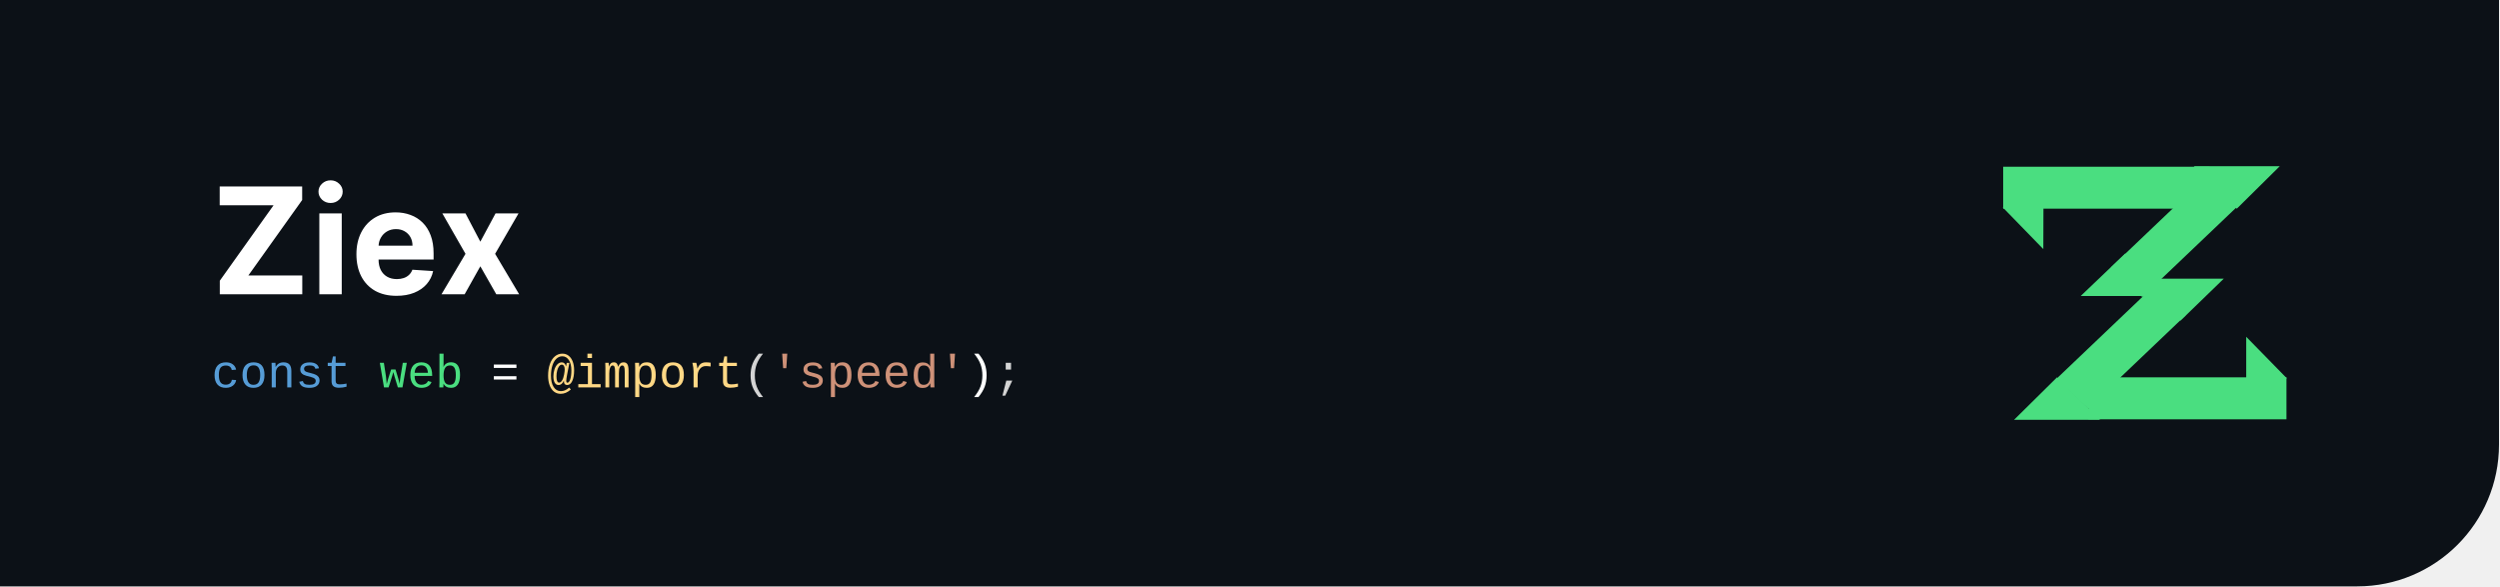
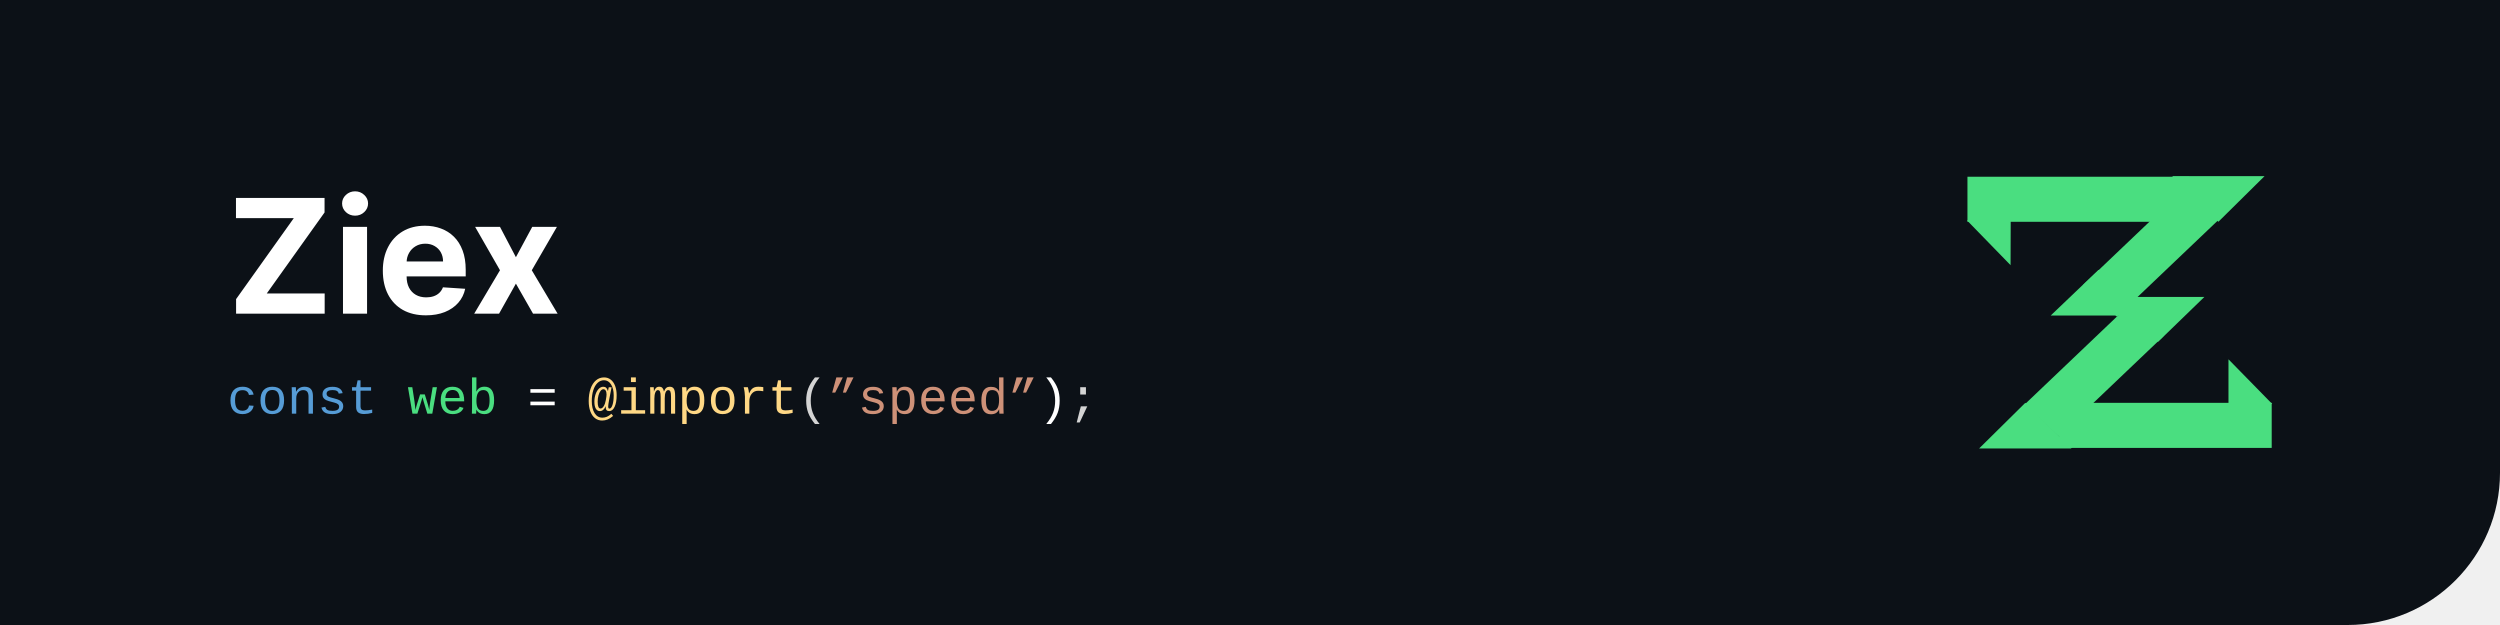
- <svg xmlns="http://www.w3.org/2000/svg" width="1181" height="277" viewBox="0 0 1181 277" fill="none">
-   <path d="M0 0H1181V210C1181 247.003 1151 277 1114 277H0V0Z" fill="#0C1117" />
-   <path d="M103.878 139V132.612L129.283 96.965H103.828V88.091H142.805V94.479L117.376 130.126H142.855V139H103.878ZM150.915 139V100.818H161.505V139H150.915ZM156.235 95.896C154.661 95.896 153.31 95.374 152.183 94.33C151.073 93.27 150.518 92.002 150.518 90.527C150.518 89.069 151.073 87.817 152.183 86.773C153.31 85.713 154.661 85.183 156.235 85.183C157.809 85.183 159.152 85.713 160.262 86.773C161.389 87.817 161.952 89.069 161.952 90.527C161.952 92.002 161.389 93.27 160.262 94.33C159.152 95.374 157.809 95.896 156.235 95.896ZM187.388 139.746C183.461 139.746 180.08 138.95 177.246 137.359C174.429 135.752 172.258 133.482 170.733 130.548C169.209 127.598 168.446 124.11 168.446 120.083C168.446 116.156 169.209 112.709 170.733 109.742C172.258 106.776 174.404 104.464 177.172 102.807C179.956 101.15 183.22 100.321 186.966 100.321C189.484 100.321 191.829 100.727 194 101.539C196.188 102.335 198.094 103.536 199.718 105.143C201.358 106.751 202.634 108.773 203.546 111.209C204.457 113.628 204.913 116.462 204.913 119.71V122.619H172.672V116.056H194.945C194.945 114.531 194.614 113.181 193.951 112.004C193.288 110.828 192.368 109.908 191.191 109.245C190.031 108.566 188.681 108.226 187.14 108.226C185.532 108.226 184.107 108.599 182.864 109.344C181.638 110.074 180.676 111.06 179.98 112.303C179.284 113.529 178.928 114.896 178.912 116.404V122.643C178.912 124.533 179.26 126.165 179.956 127.54C180.668 128.916 181.671 129.977 182.963 130.722C184.256 131.468 185.789 131.841 187.562 131.841C188.739 131.841 189.816 131.675 190.794 131.344C191.771 131.012 192.608 130.515 193.304 129.852C194 129.189 194.531 128.377 194.895 127.416L204.689 128.062C204.192 130.416 203.173 132.471 201.632 134.227C200.107 135.967 198.135 137.326 195.716 138.304C193.313 139.265 190.537 139.746 187.388 139.746ZM219.989 100.818L226.999 114.167L234.183 100.818H245.046L233.984 119.909L245.344 139H234.531L226.999 125.8L219.592 139H208.654L219.989 119.909L209.052 100.818H219.989Z" fill="white" />
-   <path d="M101.396 177.178C101.396 175.244 101.858 173.758 102.782 172.72C103.706 171.681 105.042 171.162 106.789 171.162C108.092 171.162 109.167 171.477 110.012 172.107C110.857 172.73 111.38 173.572 111.58 174.632L109.518 174.782C109.403 174.131 109.117 173.618 108.658 173.246C108.2 172.867 107.548 172.677 106.703 172.677C105.572 172.677 104.741 173.028 104.211 173.729C103.688 174.431 103.427 175.566 103.427 177.135C103.427 178.725 103.688 179.888 104.211 180.626C104.741 181.356 105.568 181.722 106.692 181.722C107.466 181.722 108.107 181.532 108.615 181.152C109.124 180.773 109.439 180.193 109.561 179.412L111.602 179.541C111.508 180.229 111.247 180.855 110.817 181.421C110.395 181.979 109.833 182.42 109.131 182.742C108.429 183.057 107.645 183.215 106.778 183.215C105.024 183.215 103.688 182.699 102.771 181.668C101.855 180.637 101.396 179.14 101.396 177.178ZM124.997 177.178C124.997 179.133 124.546 180.63 123.644 181.668C122.748 182.699 121.452 183.215 119.755 183.215C118.093 183.215 116.819 182.692 115.931 181.646C115.05 180.601 114.609 179.111 114.609 177.178C114.609 175.18 115.061 173.679 115.963 172.677C116.872 171.667 118.158 171.162 119.819 171.162C121.567 171.162 122.867 171.66 123.719 172.655C124.571 173.651 124.997 175.158 124.997 177.178ZM122.967 177.178C122.967 175.638 122.72 174.489 122.226 173.729C121.739 172.97 120.947 172.591 119.852 172.591C118.742 172.591 117.929 172.978 117.413 173.751C116.897 174.524 116.64 175.667 116.64 177.178C116.64 178.682 116.897 179.827 117.413 180.615C117.929 181.396 118.702 181.786 119.733 181.786C120.872 181.786 121.696 181.403 122.204 180.637C122.713 179.87 122.967 178.717 122.967 177.178ZM135.75 183V175.534C135.75 174.56 135.56 173.837 135.181 173.364C134.808 172.892 134.21 172.655 133.387 172.655C132.499 172.655 131.768 172.981 131.195 173.633C130.63 174.277 130.347 175.155 130.347 176.265V183H128.413V173.858C128.413 172.505 128.392 171.678 128.349 171.377H130.175C130.182 171.413 130.189 171.509 130.196 171.667C130.203 171.825 130.211 172.007 130.218 172.215C130.232 172.415 130.246 172.799 130.261 173.364H130.293C131.045 171.896 132.284 171.162 134.01 171.162C135.249 171.162 136.173 171.499 136.781 172.172C137.39 172.838 137.694 173.866 137.694 175.255V183H135.75ZM151.025 179.681C151.025 180.784 150.606 181.65 149.769 182.28C148.938 182.903 147.785 183.215 146.31 183.215C144.834 183.215 143.71 182.986 142.937 182.527C142.17 182.062 141.669 181.331 141.433 180.336L143.141 180.003C143.277 180.619 143.567 181.07 144.011 181.356C144.462 181.636 145.228 181.775 146.31 181.775C148.243 181.775 149.21 181.163 149.21 179.938C149.21 179.48 149.035 179.111 148.684 178.832C148.333 178.546 147.796 178.313 147.072 178.134C145.182 177.668 143.982 177.303 143.474 177.038C142.965 176.773 142.575 176.444 142.303 176.05C142.031 175.649 141.895 175.151 141.895 174.557C141.895 173.504 142.274 172.68 143.033 172.086C143.792 171.492 144.892 171.194 146.331 171.194C147.591 171.194 148.598 171.434 149.35 171.914C150.102 172.387 150.571 173.078 150.757 173.987L149.017 174.202C148.938 173.687 148.684 173.296 148.254 173.031C147.824 172.766 147.183 172.634 146.331 172.634C144.576 172.634 143.699 173.174 143.699 174.256C143.699 174.686 143.846 175.029 144.14 175.287C144.44 175.545 144.92 175.753 145.579 175.91L146.857 176.243C148.025 176.53 148.863 176.812 149.371 177.092C149.887 177.371 150.291 177.722 150.585 178.145C150.879 178.56 151.025 179.072 151.025 179.681ZM154.893 172.902V171.377H156.719L157.342 168.348H158.631V171.377H163.271V172.902H158.631V179.906C158.631 180.472 158.781 180.891 159.082 181.163C159.39 181.435 159.891 181.571 160.586 181.571C161.546 181.571 162.609 181.45 163.776 181.206V182.678C162.566 183.007 161.367 183.172 160.178 183.172C159.018 183.172 158.147 182.928 157.567 182.441C156.987 181.947 156.697 181.17 156.697 180.11V172.902H154.893Z" fill="#569CD6" />
-   <path d="M356.728 177.307C356.728 179.276 357.032 181.056 357.641 182.646C358.249 184.235 359.241 185.875 360.616 187.565H358.575C357.2 185.875 356.212 184.239 355.61 182.656C355.016 181.066 354.719 179.276 354.719 177.285C354.719 175.33 355.012 173.568 355.6 172C356.187 170.424 357.179 168.777 358.575 167.059H360.616C359.241 168.749 358.249 170.392 357.641 171.989C357.032 173.579 356.728 175.352 356.728 177.307ZM475.289 174.589V171.377H477.813V174.589H475.289ZM473.742 186.899L475.558 179.788H478.404L475.063 186.899H473.742Z" fill="#D4D4D4" />
-   <path d="M190.213 183H188.021L186.485 177.94L185.873 175.771L185.454 177.264L183.649 183H181.469L179.503 171.377H181.415L182.414 177.897C182.65 179.788 182.769 180.955 182.769 181.399C183.048 180.254 183.256 179.487 183.392 179.101L184.842 174.546H186.915L188.312 179.111C188.541 179.863 188.738 180.626 188.902 181.399C188.902 181.185 188.917 180.916 188.945 180.594C188.974 180.271 189.01 179.942 189.053 179.605C189.096 179.262 189.139 178.936 189.182 178.628C189.225 178.32 189.257 178.076 189.278 177.897L190.363 171.377H192.254L190.213 183ZM195.949 177.597C195.949 178.9 196.236 179.921 196.809 180.658C197.389 181.396 198.18 181.765 199.183 181.765C199.92 181.765 200.565 181.607 201.116 181.292C201.675 180.97 202.047 180.533 202.233 179.981L203.931 180.465C203.616 181.353 203.035 182.033 202.19 182.506C201.353 182.979 200.35 183.215 199.183 183.215C197.493 183.215 196.193 182.688 195.283 181.636C194.374 180.583 193.919 179.076 193.919 177.113C193.919 175.201 194.363 173.733 195.251 172.709C196.146 171.678 197.435 171.162 199.118 171.162C200.801 171.162 202.076 171.674 202.942 172.698C203.809 173.722 204.242 175.269 204.242 177.339V177.597H195.949ZM199.14 172.591C198.18 172.591 197.421 172.906 196.862 173.536C196.304 174.159 196.007 175.019 195.971 176.114H202.244C202.044 173.765 201.009 172.591 199.14 172.591ZM217.412 177.135C217.412 179.169 217.047 180.69 216.316 181.7C215.593 182.71 214.555 183.215 213.201 183.215C211.454 183.215 210.258 182.556 209.613 181.238H209.592C209.592 181.582 209.577 181.94 209.549 182.312C209.527 182.685 209.509 182.914 209.495 183H207.626C207.669 182.613 207.69 181.815 207.69 180.604V167.059H209.624V171.603C209.624 172.068 209.61 172.63 209.581 173.289H209.624C210.276 171.857 211.472 171.141 213.212 171.141C216.012 171.141 217.412 173.139 217.412 177.135ZM215.414 177.199C215.414 175.595 215.192 174.435 214.748 173.719C214.311 172.995 213.624 172.634 212.686 172.634C211.618 172.634 210.841 173.028 210.354 173.815C209.868 174.596 209.624 175.781 209.624 177.371C209.624 178.868 209.86 179.978 210.333 180.701C210.806 181.424 211.583 181.786 212.664 181.786C213.631 181.786 214.329 181.414 214.759 180.669C215.196 179.917 215.414 178.76 215.414 177.199Z" fill="#4ADE80" />
-   <path d="M233.375 173.805V172.215H244.063V173.805H233.375ZM233.375 179.305V177.715H244.063V179.305H233.375ZM466.255 177.285C466.255 179.29 465.958 181.084 465.363 182.667C464.776 184.243 463.795 185.875 462.42 187.565H460.357C461.761 185.84 462.764 184.182 463.365 182.592C463.967 180.995 464.268 179.233 464.268 177.307C464.268 175.387 463.967 173.633 463.365 172.043C462.764 170.446 461.761 168.785 460.357 167.059H462.42C463.816 168.777 464.805 170.417 465.385 171.979C465.965 173.54 466.255 175.309 466.255 177.285Z" fill="white" />
-   <path d="M271.327 174.89C271.327 177.024 271.03 178.725 270.436 179.992C269.848 181.253 269.053 181.883 268.051 181.883C267.027 181.883 266.515 181.321 266.515 180.196V180.11L266.536 179.788H266.472C266.228 180.418 265.884 180.927 265.44 181.313C265.004 181.693 264.506 181.883 263.947 181.883C263.188 181.883 262.594 181.525 262.164 180.809C261.742 180.092 261.53 179.072 261.53 177.747C261.53 176.594 261.702 175.506 262.046 174.481C262.397 173.457 262.869 172.652 263.464 172.064C264.065 171.47 264.735 171.173 265.473 171.173C265.981 171.173 266.396 171.323 266.719 171.624C267.048 171.918 267.292 172.387 267.449 173.031H267.503L267.847 171.409H269.093L268.029 176.855C267.743 178.359 267.6 179.355 267.6 179.842C267.6 180.472 267.775 180.787 268.126 180.787C268.685 180.787 269.139 180.254 269.49 179.187C269.848 178.119 270.027 176.694 270.027 174.911C270.027 172.949 269.637 171.359 268.856 170.142C268.076 168.917 267.041 168.305 265.752 168.305C264.692 168.305 263.754 168.691 262.938 169.465C262.121 170.231 261.491 171.312 261.047 172.709C260.603 174.105 260.381 175.695 260.381 177.479C260.381 179.691 260.796 181.46 261.627 182.785C262.458 184.11 263.596 184.772 265.043 184.772C265.716 184.772 266.364 184.647 266.987 184.396C267.61 184.146 268.284 183.705 269.007 183.075L269.77 184.01C268.946 184.719 268.147 185.234 267.374 185.557C266.601 185.879 265.788 186.04 264.936 186.04C263.754 186.04 262.712 185.693 261.81 184.998C260.914 184.303 260.227 183.304 259.747 182.001C259.267 180.69 259.027 179.183 259.027 177.479C259.027 175.43 259.303 173.615 259.854 172.032C260.406 170.442 261.194 169.218 262.218 168.358C263.242 167.492 264.427 167.059 265.773 167.059C266.905 167.059 267.886 167.384 268.717 168.036C269.555 168.681 270.199 169.597 270.65 170.786C271.102 171.968 271.327 173.336 271.327 174.89ZM266.88 174.578C266.88 173.819 266.755 173.246 266.504 172.859C266.253 172.465 265.917 172.269 265.494 172.269C265.043 172.269 264.628 172.508 264.248 172.988C263.868 173.461 263.561 174.134 263.324 175.008C263.095 175.874 262.98 176.78 262.98 177.726C262.98 179.738 263.389 180.744 264.205 180.744C264.735 180.744 265.211 180.404 265.634 179.724C266.056 179.043 266.368 178.141 266.568 177.017C266.776 175.892 266.88 175.079 266.88 174.578ZM279.771 181.475H283.853V183H273.304V181.475H277.837V172.902H274.41V171.377H279.771V181.475ZM277.622 169.121V167.059H279.771V169.121H277.622ZM290.685 183V175.631C290.685 174.528 290.595 173.758 290.416 173.321C290.244 172.877 289.925 172.655 289.46 172.655C289.002 172.655 288.629 172.999 288.343 173.687C288.063 174.374 287.924 175.305 287.924 176.479V183H286.108V173.858C286.108 172.505 286.087 171.678 286.044 171.377H287.645L287.709 172.741V173.257H287.73C287.974 172.526 288.282 171.996 288.654 171.667C289.027 171.33 289.492 171.162 290.051 171.162C290.681 171.162 291.15 171.334 291.458 171.678C291.773 172.021 291.999 172.551 292.135 173.268H292.156C292.443 172.508 292.783 171.968 293.177 171.646C293.578 171.323 294.083 171.162 294.691 171.162C295.536 171.162 296.142 171.47 296.507 172.086C296.872 172.702 297.055 173.758 297.055 175.255V183H295.25V175.631C295.25 174.528 295.16 173.758 294.981 173.321C294.81 172.877 294.491 172.655 294.025 172.655C293.553 172.655 293.177 172.956 292.897 173.558C292.625 174.159 292.489 175.062 292.489 176.265V183H290.685ZM309.902 177.135C309.902 181.188 308.499 183.215 305.691 183.215C303.93 183.215 302.744 182.556 302.136 181.238H302.082C302.111 181.296 302.125 181.89 302.125 183.021V187.565H300.181V173.783C300.181 172.566 300.159 171.764 300.116 171.377H301.996C302.003 171.406 302.014 171.513 302.028 171.699C302.043 171.878 302.057 172.147 302.071 172.505C302.093 172.856 302.104 173.117 302.104 173.289H302.146C302.505 172.537 302.959 171.993 303.511 171.656C304.069 171.312 304.796 171.141 305.691 171.141C307.109 171.141 308.166 171.631 308.86 172.612C309.555 173.586 309.902 175.094 309.902 177.135ZM307.904 177.135C307.904 175.516 307.686 174.363 307.249 173.676C306.812 172.981 306.125 172.634 305.187 172.634C304.105 172.634 303.325 173.028 302.845 173.815C302.365 174.596 302.125 175.781 302.125 177.371C302.125 178.896 302.365 180.014 302.845 180.723C303.325 181.432 304.098 181.786 305.165 181.786C306.118 181.786 306.812 181.424 307.249 180.701C307.686 179.978 307.904 178.789 307.904 177.135ZM323.19 177.178C323.19 179.133 322.739 180.63 321.837 181.668C320.942 182.699 319.646 183.215 317.948 183.215C316.287 183.215 315.012 182.692 314.124 181.646C313.243 180.601 312.803 179.111 312.803 177.178C312.803 175.18 313.254 173.679 314.156 172.677C315.066 171.667 316.351 171.162 318.013 171.162C319.76 171.162 321.06 171.66 321.912 172.655C322.764 173.651 323.19 175.158 323.19 177.178ZM321.16 177.178C321.16 175.638 320.913 174.489 320.419 173.729C319.932 172.97 319.141 172.591 318.045 172.591C316.935 172.591 316.122 172.978 315.606 173.751C315.091 174.524 314.833 175.667 314.833 177.178C314.833 178.682 315.091 179.827 315.606 180.615C316.122 181.396 316.896 181.786 317.927 181.786C319.065 181.786 319.889 181.403 320.397 180.637C320.906 179.87 321.16 178.717 321.16 177.178ZM335.845 173.139C335.043 173.003 334.284 172.935 333.567 172.935C332.414 172.935 331.483 173.368 330.774 174.234C330.065 175.101 329.711 176.204 329.711 177.543V183H327.777V175.47C327.777 174.925 327.727 174.285 327.627 173.547C327.534 172.809 327.398 172.086 327.219 171.377H329.056C329.342 172.365 329.514 173.26 329.571 174.062H329.625C329.983 173.26 330.334 172.673 330.678 172.301C331.021 171.921 331.43 171.638 331.902 171.452C332.375 171.259 332.951 171.162 333.632 171.162C334.377 171.162 335.114 171.223 335.845 171.345V173.139ZM339.873 172.902V171.377H341.699L342.322 168.348H343.611V171.377H348.252V172.902H343.611V179.906C343.611 180.472 343.762 180.891 344.062 181.163C344.37 181.435 344.872 181.571 345.566 181.571C346.526 181.571 347.59 181.45 348.757 181.206V182.678C347.547 183.007 346.347 183.172 345.158 183.172C343.998 183.172 343.128 182.928 342.548 182.441C341.968 181.947 341.678 181.17 341.678 180.11V172.902H339.873Z" fill="#FFD885" />
-   <path d="M371.605 173.923H370.091L369.65 167.059H372.057L371.605 173.923ZM388.857 179.681C388.857 180.784 388.438 181.65 387.601 182.28C386.77 182.903 385.617 183.215 384.142 183.215C382.666 183.215 381.542 182.986 380.769 182.527C380.002 182.062 379.501 181.331 379.265 180.336L380.973 180.003C381.109 180.619 381.399 181.07 381.843 181.356C382.294 181.636 383.06 181.775 384.142 181.775C386.075 181.775 387.042 181.163 387.042 179.938C387.042 179.48 386.867 179.111 386.516 178.832C386.165 178.546 385.628 178.313 384.904 178.134C383.014 177.668 381.814 177.303 381.306 177.038C380.797 176.773 380.407 176.444 380.135 176.05C379.863 175.649 379.727 175.151 379.727 174.557C379.727 173.504 380.106 172.68 380.865 172.086C381.624 171.492 382.724 171.194 384.163 171.194C385.424 171.194 386.43 171.434 387.182 171.914C387.934 172.387 388.403 173.078 388.589 173.987L386.849 174.202C386.77 173.687 386.516 173.296 386.086 173.031C385.656 172.766 385.015 172.634 384.163 172.634C382.409 172.634 381.531 173.174 381.531 174.256C381.531 174.686 381.678 175.029 381.972 175.287C382.272 175.545 382.752 175.753 383.411 175.91L384.689 176.243C385.857 176.53 386.695 176.812 387.203 177.092C387.719 177.371 388.123 177.722 388.417 178.145C388.711 178.56 388.857 179.072 388.857 179.681ZM402.393 177.135C402.393 181.188 400.989 183.215 398.182 183.215C396.42 183.215 395.235 182.556 394.626 181.238H394.572C394.601 181.296 394.615 181.89 394.615 183.021V187.565H392.671V173.783C392.671 172.566 392.649 171.764 392.606 171.377H394.486C394.493 171.406 394.504 171.513 394.519 171.699C394.533 171.878 394.547 172.147 394.562 172.505C394.583 172.856 394.594 173.117 394.594 173.289H394.637C394.995 172.537 395.45 171.993 396.001 171.656C396.56 171.312 397.286 171.141 398.182 171.141C399.6 171.141 400.656 171.631 401.351 172.612C402.045 173.586 402.393 175.094 402.393 177.135ZM400.395 177.135C400.395 175.516 400.176 174.363 399.739 173.676C399.302 172.981 398.615 172.634 397.677 172.634C396.595 172.634 395.815 173.028 395.335 173.815C394.855 174.596 394.615 175.781 394.615 177.371C394.615 178.896 394.855 180.014 395.335 180.723C395.815 181.432 396.588 181.786 397.655 181.786C398.608 181.786 399.302 181.424 399.739 180.701C400.176 179.978 400.395 178.789 400.395 177.135ZM407.355 177.597C407.355 178.9 407.642 179.921 408.215 180.658C408.795 181.396 409.586 181.765 410.589 181.765C411.326 181.765 411.971 181.607 412.522 181.292C413.081 180.97 413.453 180.533 413.64 179.981L415.337 180.465C415.022 181.353 414.442 182.033 413.597 182.506C412.759 182.979 411.756 183.215 410.589 183.215C408.899 183.215 407.599 182.688 406.689 181.636C405.78 180.583 405.325 179.076 405.325 177.113C405.325 175.201 405.769 173.733 406.657 172.709C407.552 171.678 408.841 171.162 410.524 171.162C412.207 171.162 413.482 171.674 414.349 172.698C415.215 173.722 415.648 175.269 415.648 177.339V177.597H407.355ZM410.546 172.591C409.586 172.591 408.827 172.906 408.269 173.536C407.71 174.159 407.413 175.019 407.377 176.114H413.65C413.45 173.765 412.415 172.591 410.546 172.591ZM420.568 177.597C420.568 178.9 420.855 179.921 421.428 180.658C422.008 181.396 422.799 181.765 423.802 181.765C424.539 181.765 425.184 181.607 425.735 181.292C426.294 180.97 426.666 180.533 426.853 179.981L428.55 180.465C428.235 181.353 427.655 182.033 426.81 182.506C425.972 182.979 424.969 183.215 423.802 183.215C422.112 183.215 420.812 182.688 419.902 181.636C418.993 180.583 418.538 179.076 418.538 177.113C418.538 175.201 418.982 173.733 419.87 172.709C420.765 171.678 422.054 171.162 423.737 171.162C425.42 171.162 426.695 171.674 427.562 172.698C428.428 173.722 428.861 175.269 428.861 177.339V177.597H420.568ZM423.759 172.591C422.799 172.591 422.04 172.906 421.481 173.536C420.923 174.159 420.626 175.019 420.59 176.114H426.863C426.663 173.765 425.628 172.591 423.759 172.591ZM439.582 181.131C439.231 181.883 438.766 182.431 438.186 182.774C437.605 183.111 436.882 183.279 436.016 183.279C434.569 183.279 433.506 182.782 432.825 181.786C432.145 180.791 431.805 179.29 431.805 177.285C431.805 173.232 433.208 171.205 436.016 171.205C436.882 171.205 437.605 171.359 438.186 171.667C438.773 171.975 439.242 172.48 439.593 173.182H439.614L439.593 171.56V167.059H441.526V180.604C441.526 181.815 441.548 182.613 441.591 183H439.743C439.715 182.893 439.689 182.631 439.668 182.216C439.646 181.8 439.636 181.439 439.636 181.131H439.582ZM433.803 177.221C433.803 178.811 434.014 179.971 434.437 180.701C434.866 181.424 435.561 181.786 436.521 181.786C437.566 181.786 438.34 181.41 438.841 180.658C439.342 179.899 439.593 178.696 439.593 177.049C439.593 175.509 439.349 174.388 438.862 173.687C438.382 172.985 437.609 172.634 436.542 172.634C435.575 172.634 434.877 173.003 434.447 173.74C434.018 174.478 433.803 175.638 433.803 177.221ZM450.883 173.923H449.368L448.928 167.059H451.334L450.883 173.923Z" fill="#CE9178" />
+ <svg xmlns="http://www.w3.org/2000/svg" width="1100" height="275" viewBox="0 0 1100 275" fill="none">
+   <path d="M0 0H1100V208C1100 245.003 1070 275 1033 275H0V0Z" fill="#0C1117" />
+   <path d="M103.878 138V131.612L129.283 95.965H103.828V87.091H142.805V93.479L117.376 129.126H142.855V138H103.878ZM150.915 138V99.818H161.505V138H150.915ZM156.235 94.896C154.661 94.896 153.31 94.374 152.183 93.33C151.073 92.27 150.518 91.002 150.518 89.527C150.518 88.069 151.073 86.817 152.183 85.773C153.31 84.713 154.661 84.183 156.235 84.183C157.809 84.183 159.152 84.713 160.262 85.773C161.389 86.817 161.952 88.069 161.952 89.527C161.952 91.002 161.389 92.27 160.262 93.33C159.152 94.374 157.809 94.896 156.235 94.896ZM187.388 138.746C183.461 138.746 180.08 137.95 177.246 136.359C174.429 134.752 172.258 132.482 170.733 129.548C169.209 126.598 168.446 123.11 168.446 119.083C168.446 115.156 169.209 111.709 170.733 108.742C172.258 105.776 174.404 103.464 177.172 101.807C179.956 100.15 183.22 99.321 186.966 99.321C189.484 99.321 191.829 99.727 194 100.539C196.188 101.335 198.094 102.536 199.718 104.143C201.358 105.751 202.634 107.773 203.546 110.209C204.457 112.628 204.913 115.462 204.913 118.71V121.619H172.672V115.056H194.945C194.945 113.531 194.614 112.181 193.951 111.004C193.288 109.828 192.368 108.908 191.191 108.245C190.031 107.566 188.681 107.226 187.14 107.226C185.532 107.226 184.107 107.599 182.864 108.344C181.638 109.074 180.676 110.06 179.98 111.303C179.284 112.529 178.928 113.896 178.912 115.404V121.643C178.912 123.533 179.26 125.165 179.956 126.54C180.668 127.916 181.671 128.977 182.963 129.722C184.256 130.468 185.789 130.841 187.562 130.841C188.739 130.841 189.816 130.675 190.794 130.344C191.771 130.012 192.608 129.515 193.304 128.852C194 128.189 194.531 127.377 194.895 126.416L204.689 127.062C204.192 129.416 203.173 131.471 201.632 133.227C200.107 134.967 198.135 136.326 195.716 137.304C193.313 138.265 190.537 138.746 187.388 138.746ZM219.989 99.818L226.999 113.167L234.183 99.818H245.046L233.984 118.909L245.344 138H234.531L226.999 124.8L219.592 138H208.654L219.989 118.909L209.052 99.818H219.989Z" fill="white" />
+   <path d="M101.396 176.178C101.396 174.244 101.858 172.758 102.782 171.72C103.706 170.681 105.042 170.162 106.789 170.162C108.092 170.162 109.167 170.477 110.012 171.107C110.857 171.73 111.38 172.572 111.58 173.632L109.518 173.782C109.403 173.131 109.117 172.618 108.658 172.246C108.2 171.867 107.548 171.677 106.703 171.677C105.572 171.677 104.741 172.028 104.211 172.729C103.688 173.431 103.427 174.566 103.427 176.135C103.427 177.725 103.688 178.888 104.211 179.626C104.741 180.356 105.568 180.722 106.692 180.722C107.466 180.722 108.107 180.532 108.615 180.152C109.124 179.773 109.439 179.193 109.561 178.412L111.602 178.541C111.508 179.229 111.247 179.855 110.817 180.421C110.395 180.979 109.833 181.42 109.131 181.742C108.429 182.057 107.645 182.215 106.778 182.215C105.024 182.215 103.688 181.699 102.771 180.668C101.855 179.637 101.396 178.14 101.396 176.178ZM124.997 176.178C124.997 178.133 124.546 179.63 123.644 180.668C122.748 181.699 121.452 182.215 119.755 182.215C118.093 182.215 116.819 181.692 115.931 180.646C115.05 179.601 114.609 178.111 114.609 176.178C114.609 174.18 115.061 172.679 115.963 171.677C116.872 170.667 118.158 170.162 119.819 170.162C121.567 170.162 122.867 170.66 123.719 171.655C124.571 172.651 124.997 174.158 124.997 176.178ZM122.967 176.178C122.967 174.638 122.72 173.489 122.226 172.729C121.739 171.97 120.947 171.591 119.852 171.591C118.742 171.591 117.929 171.978 117.413 172.751C116.897 173.524 116.64 174.667 116.64 176.178C116.64 177.682 116.897 178.827 117.413 179.615C117.929 180.396 118.702 180.786 119.733 180.786C120.872 180.786 121.696 180.403 122.204 179.637C122.713 178.87 122.967 177.717 122.967 176.178ZM135.75 182V174.534C135.75 173.56 135.56 172.837 135.181 172.364C134.808 171.892 134.21 171.655 133.387 171.655C132.499 171.655 131.768 171.981 131.195 172.633C130.63 173.277 130.347 174.155 130.347 175.265V182H128.413V172.858C128.413 171.505 128.392 170.678 128.349 170.377H130.175C130.182 170.413 130.189 170.509 130.196 170.667C130.203 170.825 130.211 171.007 130.218 171.215C130.232 171.415 130.246 171.799 130.261 172.364H130.293C131.045 170.896 132.284 170.162 134.01 170.162C135.249 170.162 136.173 170.499 136.781 171.172C137.39 171.838 137.694 172.866 137.694 174.255V182H135.75ZM151.025 178.681C151.025 179.784 150.606 180.65 149.769 181.28C148.938 181.903 147.785 182.215 146.31 182.215C144.834 182.215 143.71 181.986 142.937 181.527C142.17 181.062 141.669 180.331 141.433 179.336L143.141 179.003C143.277 179.619 143.567 180.07 144.011 180.356C144.462 180.636 145.228 180.775 146.31 180.775C148.243 180.775 149.21 180.163 149.21 178.938C149.21 178.48 149.035 178.111 148.684 177.832C148.333 177.546 147.796 177.313 147.072 177.134C145.182 176.668 143.982 176.303 143.474 176.038C142.965 175.773 142.575 175.444 142.303 175.05C142.031 174.649 141.895 174.151 141.895 173.557C141.895 172.504 142.274 171.68 143.033 171.086C143.792 170.492 144.892 170.194 146.331 170.194C147.591 170.194 148.598 170.434 149.35 170.914C150.102 171.387 150.571 172.078 150.757 172.987L149.017 173.202C148.938 172.687 148.684 172.296 148.254 172.031C147.824 171.766 147.183 171.634 146.331 171.634C144.576 171.634 143.699 172.174 143.699 173.256C143.699 173.686 143.846 174.029 144.14 174.287C144.44 174.545 144.92 174.753 145.579 174.91L146.857 175.243C148.025 175.53 148.863 175.812 149.371 176.092C149.887 176.371 150.291 176.722 150.585 177.145C150.879 177.56 151.025 178.072 151.025 178.681ZM154.893 171.902V170.377H156.719L157.342 167.348H158.631V170.377H163.271V171.902H158.631V178.906C158.631 179.472 158.781 179.891 159.082 180.163C159.39 180.435 159.891 180.571 160.586 180.571C161.546 180.571 162.609 180.45 163.776 180.206V181.678C162.566 182.007 161.367 182.172 160.178 182.172C159.018 182.172 158.147 181.928 157.567 181.441C156.987 180.947 156.697 180.17 156.697 179.11V171.902H154.893Z" fill="#569CD6" />
+   <path d="M356.728 176.307C356.728 178.276 357.032 180.056 357.641 181.646C358.249 183.235 359.241 184.875 360.616 186.565H358.575C357.2 184.875 356.212 183.239 355.61 181.656C355.016 180.066 354.719 178.276 354.719 176.285C354.719 174.33 355.012 172.568 355.6 171C356.187 169.424 357.179 167.777 358.575 166.059H360.616C359.241 167.749 358.249 169.392 357.641 170.989C357.032 172.579 356.728 174.352 356.728 176.307ZM475.289 173.589V170.377H477.813V173.589H475.289ZM473.742 185.899L475.558 178.788H478.404L475.063 185.899H473.742Z" fill="#D4D4D4" />
+   <path d="M190.213 182H188.021L186.485 176.94L185.873 174.771L185.454 176.264L183.649 182H181.469L179.503 170.377H181.415L182.414 176.897C182.65 178.788 182.769 179.955 182.769 180.399C183.048 179.254 183.256 178.487 183.392 178.101L184.842 173.546H186.915L188.312 178.111C188.541 178.863 188.738 179.626 188.902 180.399C188.902 180.185 188.917 179.916 188.945 179.594C188.974 179.271 189.01 178.942 189.053 178.605C189.096 178.262 189.139 177.936 189.182 177.628C189.225 177.32 189.257 177.076 189.278 176.897L190.363 170.377H192.254L190.213 182ZM195.949 176.597C195.949 177.9 196.236 178.921 196.809 179.658C197.389 180.396 198.18 180.765 199.183 180.765C199.92 180.765 200.565 180.607 201.116 180.292C201.675 179.97 202.047 179.533 202.233 178.981L203.931 179.465C203.616 180.353 203.035 181.033 202.19 181.506C201.353 181.979 200.35 182.215 199.183 182.215C197.493 182.215 196.193 181.688 195.283 180.636C194.374 179.583 193.919 178.076 193.919 176.113C193.919 174.201 194.363 172.733 195.251 171.709C196.146 170.678 197.435 170.162 199.118 170.162C200.801 170.162 202.076 170.674 202.942 171.698C203.809 172.722 204.242 174.269 204.242 176.339V176.597H195.949ZM199.14 171.591C198.18 171.591 197.421 171.906 196.862 172.536C196.304 173.159 196.007 174.019 195.971 175.114H202.244C202.044 172.765 201.009 171.591 199.14 171.591ZM217.412 176.135C217.412 178.169 217.047 179.69 216.316 180.7C215.593 181.71 214.555 182.215 213.201 182.215C211.454 182.215 210.258 181.556 209.613 180.238H209.592C209.592 180.582 209.577 180.94 209.549 181.312C209.527 181.685 209.509 181.914 209.495 182H207.626C207.669 181.613 207.69 180.815 207.69 179.604V166.059H209.624V170.603C209.624 171.068 209.61 171.63 209.581 172.289H209.624C210.276 170.857 211.472 170.141 213.212 170.141C216.012 170.141 217.412 172.139 217.412 176.135ZM215.414 176.199C215.414 174.595 215.192 173.435 214.748 172.719C214.311 171.995 213.624 171.634 212.686 171.634C211.618 171.634 210.841 172.028 210.354 172.815C209.868 173.596 209.624 174.781 209.624 176.371C209.624 177.868 209.86 178.978 210.333 179.701C210.806 180.424 211.583 180.786 212.664 180.786C213.631 180.786 214.329 180.414 214.759 179.669C215.196 178.917 215.414 177.76 215.414 176.199Z" fill="#4ADE80" />
+   <path d="M233.375 172.805V171.215H244.063V172.805H233.375ZM233.375 178.305V176.715H244.063V178.305H233.375ZM466.255 176.285C466.255 178.29 465.958 180.084 465.363 181.667C464.776 183.243 463.795 184.875 462.42 186.565H460.357C461.761 184.84 462.764 183.182 463.365 181.592C463.967 179.995 464.268 178.233 464.268 176.307C464.268 174.387 463.967 172.633 463.365 171.043C462.764 169.446 461.761 167.785 460.357 166.059H462.42C463.816 167.777 464.805 169.417 465.385 170.979C465.965 172.54 466.255 174.309 466.255 176.285Z" fill="white" />
+   <path d="M271.327 173.89C271.327 176.024 271.03 177.725 270.436 178.992C269.848 180.253 269.053 180.883 268.051 180.883C267.027 180.883 266.515 180.321 266.515 179.196V179.11L266.536 178.788H266.472C266.228 179.418 265.884 179.927 265.44 180.313C265.004 180.693 264.506 180.883 263.947 180.883C263.188 180.883 262.594 180.525 262.164 179.809C261.742 179.092 261.53 178.072 261.53 176.747C261.53 175.594 261.702 174.506 262.046 173.481C262.397 172.457 262.869 171.652 263.464 171.064C264.065 170.47 264.735 170.173 265.473 170.173C265.981 170.173 266.396 170.323 266.719 170.624C267.048 170.918 267.292 171.387 267.449 172.031H267.503L267.847 170.409H269.093L268.029 175.855C267.743 177.359 267.6 178.355 267.6 178.842C267.6 179.472 267.775 179.787 268.126 179.787C268.685 179.787 269.139 179.254 269.49 178.187C269.848 177.119 270.027 175.694 270.027 173.911C270.027 171.949 269.637 170.359 268.856 169.142C268.076 167.917 267.041 167.305 265.752 167.305C264.692 167.305 263.754 167.691 262.938 168.465C262.121 169.231 261.491 170.312 261.047 171.709C260.603 173.105 260.381 174.695 260.381 176.479C260.381 178.691 260.796 180.46 261.627 181.785C262.458 183.11 263.596 183.772 265.043 183.772C265.716 183.772 266.364 183.647 266.987 183.396C267.61 183.146 268.284 182.705 269.007 182.075L269.77 183.01C268.946 183.719 268.147 184.234 267.374 184.557C266.601 184.879 265.788 185.04 264.936 185.04C263.754 185.04 262.712 184.693 261.81 183.998C260.914 183.303 260.227 182.304 259.747 181.001C259.267 179.69 259.027 178.183 259.027 176.479C259.027 174.43 259.303 172.615 259.854 171.032C260.406 169.442 261.194 168.218 262.218 167.358C263.242 166.492 264.427 166.059 265.773 166.059C266.905 166.059 267.886 166.384 268.717 167.036C269.555 167.681 270.199 168.597 270.65 169.786C271.102 170.968 271.327 172.336 271.327 173.89ZM266.88 173.578C266.88 172.819 266.755 172.246 266.504 171.859C266.253 171.465 265.917 171.269 265.494 171.269C265.043 171.269 264.628 171.508 264.248 171.988C263.868 172.461 263.561 173.134 263.324 174.008C263.095 174.874 262.98 175.78 262.98 176.726C262.98 178.738 263.389 179.744 264.205 179.744C264.735 179.744 265.211 179.404 265.634 178.724C266.056 178.043 266.368 177.141 266.568 176.017C266.776 174.892 266.88 174.079 266.88 173.578ZM279.771 180.475H283.853V182H273.304V180.475H277.837V171.902H274.41V170.377H279.771V180.475ZM277.622 168.121V166.059H279.771V168.121H277.622ZM290.685 182V174.631C290.685 173.528 290.595 172.758 290.416 172.321C290.244 171.877 289.925 171.655 289.46 171.655C289.002 171.655 288.629 171.999 288.343 172.687C288.063 173.374 287.924 174.305 287.924 175.479V182H286.108V172.858C286.108 171.505 286.087 170.678 286.044 170.377H287.645L287.709 171.741V172.257H287.73C287.974 171.526 288.282 170.996 288.654 170.667C289.027 170.33 289.492 170.162 290.051 170.162C290.681 170.162 291.15 170.334 291.458 170.678C291.773 171.021 291.999 171.551 292.135 172.268H292.156C292.443 171.508 292.783 170.968 293.177 170.646C293.578 170.323 294.083 170.162 294.691 170.162C295.536 170.162 296.142 170.47 296.507 171.086C296.872 171.702 297.055 172.758 297.055 174.255V182H295.25V174.631C295.25 173.528 295.16 172.758 294.981 172.321C294.81 171.877 294.491 171.655 294.025 171.655C293.553 171.655 293.177 171.956 292.897 172.558C292.625 173.159 292.489 174.062 292.489 175.265V182H290.685ZM309.902 176.135C309.902 180.188 308.499 182.215 305.691 182.215C303.93 182.215 302.744 181.556 302.136 180.238H302.082C302.111 180.296 302.125 180.89 302.125 182.021V186.565H300.181V172.783C300.181 171.566 300.159 170.764 300.116 170.377H301.996C302.003 170.406 302.014 170.513 302.028 170.699C302.043 170.878 302.057 171.147 302.071 171.505C302.093 171.856 302.104 172.117 302.104 172.289H302.146C302.505 171.537 302.959 170.993 303.511 170.656C304.069 170.312 304.796 170.141 305.691 170.141C307.109 170.141 308.166 170.631 308.86 171.612C309.555 172.586 309.902 174.094 309.902 176.135ZM307.904 176.135C307.904 174.516 307.686 173.363 307.249 172.676C306.812 171.981 306.125 171.634 305.187 171.634C304.105 171.634 303.325 172.028 302.845 172.815C302.365 173.596 302.125 174.781 302.125 176.371C302.125 177.896 302.365 179.014 302.845 179.723C303.325 180.432 304.098 180.786 305.165 180.786C306.118 180.786 306.812 180.424 307.249 179.701C307.686 178.978 307.904 177.789 307.904 176.135ZM323.19 176.178C323.19 178.133 322.739 179.63 321.837 180.668C320.942 181.699 319.646 182.215 317.948 182.215C316.287 182.215 315.012 181.692 314.124 180.646C313.243 179.601 312.803 178.111 312.803 176.178C312.803 174.18 313.254 172.679 314.156 171.677C315.066 170.667 316.351 170.162 318.013 170.162C319.76 170.162 321.06 170.66 321.912 171.655C322.764 172.651 323.19 174.158 323.19 176.178ZM321.16 176.178C321.16 174.638 320.913 173.489 320.419 172.729C319.932 171.97 319.141 171.591 318.045 171.591C316.935 171.591 316.122 171.978 315.606 172.751C315.091 173.524 314.833 174.667 314.833 176.178C314.833 177.682 315.091 178.827 315.606 179.615C316.122 180.396 316.896 180.786 317.927 180.786C319.065 180.786 319.889 180.403 320.397 179.637C320.906 178.87 321.16 177.717 321.16 176.178ZM335.845 172.139C335.043 172.003 334.284 171.935 333.567 171.935C332.414 171.935 331.483 172.368 330.774 173.234C330.065 174.101 329.711 175.204 329.711 176.543V182H327.777V174.47C327.777 173.925 327.727 173.285 327.627 172.547C327.534 171.809 327.398 171.086 327.219 170.377H329.056C329.342 171.365 329.514 172.26 329.571 173.062H329.625C329.983 172.26 330.334 171.673 330.678 171.301C331.021 170.921 331.43 170.638 331.902 170.452C332.375 170.259 332.951 170.162 333.632 170.162C334.377 170.162 335.114 170.223 335.845 170.345V172.139ZM339.873 171.902V170.377H341.699L342.322 167.348H343.611V170.377H348.252V171.902H343.611V178.906C343.611 179.472 343.762 179.891 344.062 180.163C344.37 180.435 344.872 180.571 345.566 180.571C346.526 180.571 347.59 180.45 348.757 180.206V181.678C347.547 182.007 346.347 182.172 345.158 182.172C343.998 182.172 343.128 181.928 342.548 181.441C341.968 180.947 341.678 180.17 341.678 179.11V171.902H339.873Z" fill="#FFD885" />
+   <path d="M370.886 172.74L372.701 166.059H375.548L372.207 172.74H370.886ZM366.17 172.74L367.985 166.059H370.832L367.491 172.74H366.17ZM388.857 178.681C388.857 179.784 388.438 180.65 387.601 181.28C386.77 181.903 385.617 182.215 384.142 182.215C382.666 182.215 381.542 181.986 380.769 181.527C380.002 181.062 379.501 180.331 379.265 179.336L380.973 179.003C381.109 179.619 381.399 180.07 381.843 180.356C382.294 180.636 383.06 180.775 384.142 180.775C386.075 180.775 387.042 180.163 387.042 178.938C387.042 178.48 386.867 178.111 386.516 177.832C386.165 177.546 385.628 177.313 384.904 177.134C383.014 176.668 381.814 176.303 381.306 176.038C380.797 175.773 380.407 175.444 380.135 175.05C379.863 174.649 379.727 174.151 379.727 173.557C379.727 172.504 380.106 171.68 380.865 171.086C381.624 170.492 382.724 170.194 384.163 170.194C385.424 170.194 386.43 170.434 387.182 170.914C387.934 171.387 388.403 172.078 388.589 172.987L386.849 173.202C386.77 172.687 386.516 172.296 386.086 172.031C385.656 171.766 385.015 171.634 384.163 171.634C382.409 171.634 381.531 172.174 381.531 173.256C381.531 173.686 381.678 174.029 381.972 174.287C382.272 174.545 382.752 174.753 383.411 174.91L384.689 175.243C385.857 175.53 386.695 175.812 387.203 176.092C387.719 176.371 388.123 176.722 388.417 177.145C388.711 177.56 388.857 178.072 388.857 178.681ZM402.393 176.135C402.393 180.188 400.989 182.215 398.182 182.215C396.42 182.215 395.235 181.556 394.626 180.238H394.572C394.601 180.296 394.615 180.89 394.615 182.021V186.565H392.671V172.783C392.671 171.566 392.649 170.764 392.606 170.377H394.486C394.493 170.406 394.504 170.513 394.519 170.699C394.533 170.878 394.547 171.147 394.562 171.505C394.583 171.856 394.594 172.117 394.594 172.289H394.637C394.995 171.537 395.45 170.993 396.001 170.656C396.56 170.312 397.286 170.141 398.182 170.141C399.6 170.141 400.656 170.631 401.351 171.612C402.045 172.586 402.393 174.094 402.393 176.135ZM400.395 176.135C400.395 174.516 400.176 173.363 399.739 172.676C399.302 171.981 398.615 171.634 397.677 171.634C396.595 171.634 395.815 172.028 395.335 172.815C394.855 173.596 394.615 174.781 394.615 176.371C394.615 177.896 394.855 179.014 395.335 179.723C395.815 180.432 396.588 180.786 397.655 180.786C398.608 180.786 399.302 180.424 399.739 179.701C400.176 178.978 400.395 177.789 400.395 176.135ZM407.355 176.597C407.355 177.9 407.642 178.921 408.215 179.658C408.795 180.396 409.586 180.765 410.589 180.765C411.326 180.765 411.971 180.607 412.522 180.292C413.081 179.97 413.453 179.533 413.64 178.981L415.337 179.465C415.022 180.353 414.442 181.033 413.597 181.506C412.759 181.979 411.756 182.215 410.589 182.215C408.899 182.215 407.599 181.688 406.689 180.636C405.78 179.583 405.325 178.076 405.325 176.113C405.325 174.201 405.769 172.733 406.657 171.709C407.552 170.678 408.841 170.162 410.524 170.162C412.207 170.162 413.482 170.674 414.349 171.698C415.215 172.722 415.648 174.269 415.648 176.339V176.597H407.355ZM410.546 171.591C409.586 171.591 408.827 171.906 408.269 172.536C407.71 173.159 407.413 174.019 407.377 175.114H413.65C413.45 172.765 412.415 171.591 410.546 171.591ZM420.568 176.597C420.568 177.9 420.855 178.921 421.428 179.658C422.008 180.396 422.799 180.765 423.802 180.765C424.539 180.765 425.184 180.607 425.735 180.292C426.294 179.97 426.666 179.533 426.853 178.981L428.55 179.465C428.235 180.353 427.655 181.033 426.81 181.506C425.972 181.979 424.969 182.215 423.802 182.215C422.112 182.215 420.812 181.688 419.902 180.636C418.993 179.583 418.538 178.076 418.538 176.113C418.538 174.201 418.982 172.733 419.87 171.709C420.765 170.678 422.054 170.162 423.737 170.162C425.42 170.162 426.695 170.674 427.562 171.698C428.428 172.722 428.861 174.269 428.861 176.339V176.597H420.568ZM423.759 171.591C422.799 171.591 422.04 171.906 421.481 172.536C420.923 173.159 420.626 174.019 420.59 175.114H426.863C426.663 172.765 425.628 171.591 423.759 171.591ZM439.582 180.131C439.231 180.883 438.766 181.431 438.186 181.774C437.605 182.111 436.882 182.279 436.016 182.279C434.569 182.279 433.506 181.782 432.825 180.786C432.145 179.791 431.805 178.29 431.805 176.285C431.805 172.232 433.208 170.205 436.016 170.205C436.882 170.205 437.605 170.359 438.186 170.667C438.773 170.975 439.242 171.48 439.593 172.182H439.614L439.593 170.56V166.059H441.526V179.604C441.526 180.815 441.548 181.613 441.591 182H439.743C439.715 181.893 439.689 181.631 439.668 181.216C439.646 180.8 439.636 180.439 439.636 180.131H439.582ZM433.803 176.221C433.803 177.811 434.014 178.971 434.437 179.701C434.866 180.424 435.561 180.786 436.521 180.786C437.566 180.786 438.34 180.41 438.841 179.658C439.342 178.899 439.593 177.696 439.593 176.049C439.593 174.509 439.349 173.388 438.862 172.687C438.382 171.985 437.609 171.634 436.542 171.634C435.575 171.634 434.877 172.003 434.447 172.74C434.018 173.478 433.803 174.638 433.803 176.221ZM450.163 172.74L451.979 166.059H454.825L451.484 172.74H450.163ZM445.447 172.74L447.263 166.059H450.109L446.769 172.74H445.447Z" fill="#CE9178" />
  <g clip-path="url(#clip0_8_3)">
-     <path d="M1044.19 78.754H946.677V98.587H1044.19V78.754Z" fill="#4ADE80" />
-     <path d="M1057.08 98.587L1036.75 78.506H1077.4L1057.08 98.587Z" fill="#4ADE80" />
-     <path d="M1058.58 96.39L1043.81 82.323L997.658 126.269L1012.43 140.336L1058.58 96.39Z" fill="#4ADE80" />
-     <path d="M1004.36 119.742L1025.4 139.822H983.317L1004.36 119.742Z" fill="#4ADE80" />
-     <path d="M1030.47 151.474L1010 131.641H1050.94L1030.47 151.474Z" fill="#4ADE80" />
-     <path d="M1032.9 148.942L1018.13 134.876L971.984 178.822L986.755 192.888L1032.9 148.942Z" fill="#4ADE80" />
-     <path d="M972.129 178.248L992.453 198.328H951.804L972.129 178.248Z" fill="#4ADE80" />
-     <path d="M992.457 198.08L971.99 178.744H1012.92L992.457 198.08Z" fill="#4ADE80" />
-     <path d="M1080.55 178.248H987.003V198.08H1080.55V178.248Z" fill="#4ADE80" />
-     <path d="M1061.53 178.746V159.096L1080.77 178.746H1061.53Z" fill="#4ADE80" />
-     <path d="M965.712 98.026L965.649 117.676L946.469 97.969L965.712 98.026Z" fill="#4ADE80" />
+     <path d="M963.187 77.754H865.677V97.587H963.187V77.754Z" fill="#4ADE80" />
+     <path d="M976.079 97.587L955.754 77.506H996.403L976.079 97.587Z" fill="#4ADE80" />
+     <path d="M977.579 95.39L962.808 81.323L916.658 125.269L931.43 139.336L977.579 95.39Z" fill="#4ADE80" />
+     <path d="M923.357 118.742L944.397 138.822H902.317L923.357 118.742Z" fill="#4ADE80" />
+     <path d="M949.47 150.474L929.002 130.641H969.937L949.47 150.474Z" fill="#4ADE80" />
+     <path d="M951.905 147.942L937.133 133.876L890.984 177.822L905.755 191.888L951.905 147.942Z" fill="#4ADE80" />
+     <path d="M891.129 177.248L911.453 197.328H870.804L891.129 177.248Z" fill="#4ADE80" />
+     <path d="M911.457 197.08L890.99 177.744H931.925L911.457 197.08Z" fill="#4ADE80" />
+     <path d="M999.547 177.248H906.003V197.08H999.547V177.248Z" fill="#4ADE80" />
+     <path d="M980.53 177.746V158.096L999.773 177.746H980.53Z" fill="#4ADE80" />
+     <path d="M884.712 97.026L884.649 116.676L865.469 96.969L884.712 97.026Z" fill="#4ADE80" />
  </g>
  <defs>
    <clipPath id="clip0_8_3">
-       <rect width="134.531" height="120" fill="white" transform="translate(946.469 78.5)" />
+       <rect width="134.531" height="120" fill="white" transform="translate(865.469 77.5)" />
    </clipPath>
  </defs>
</svg>
